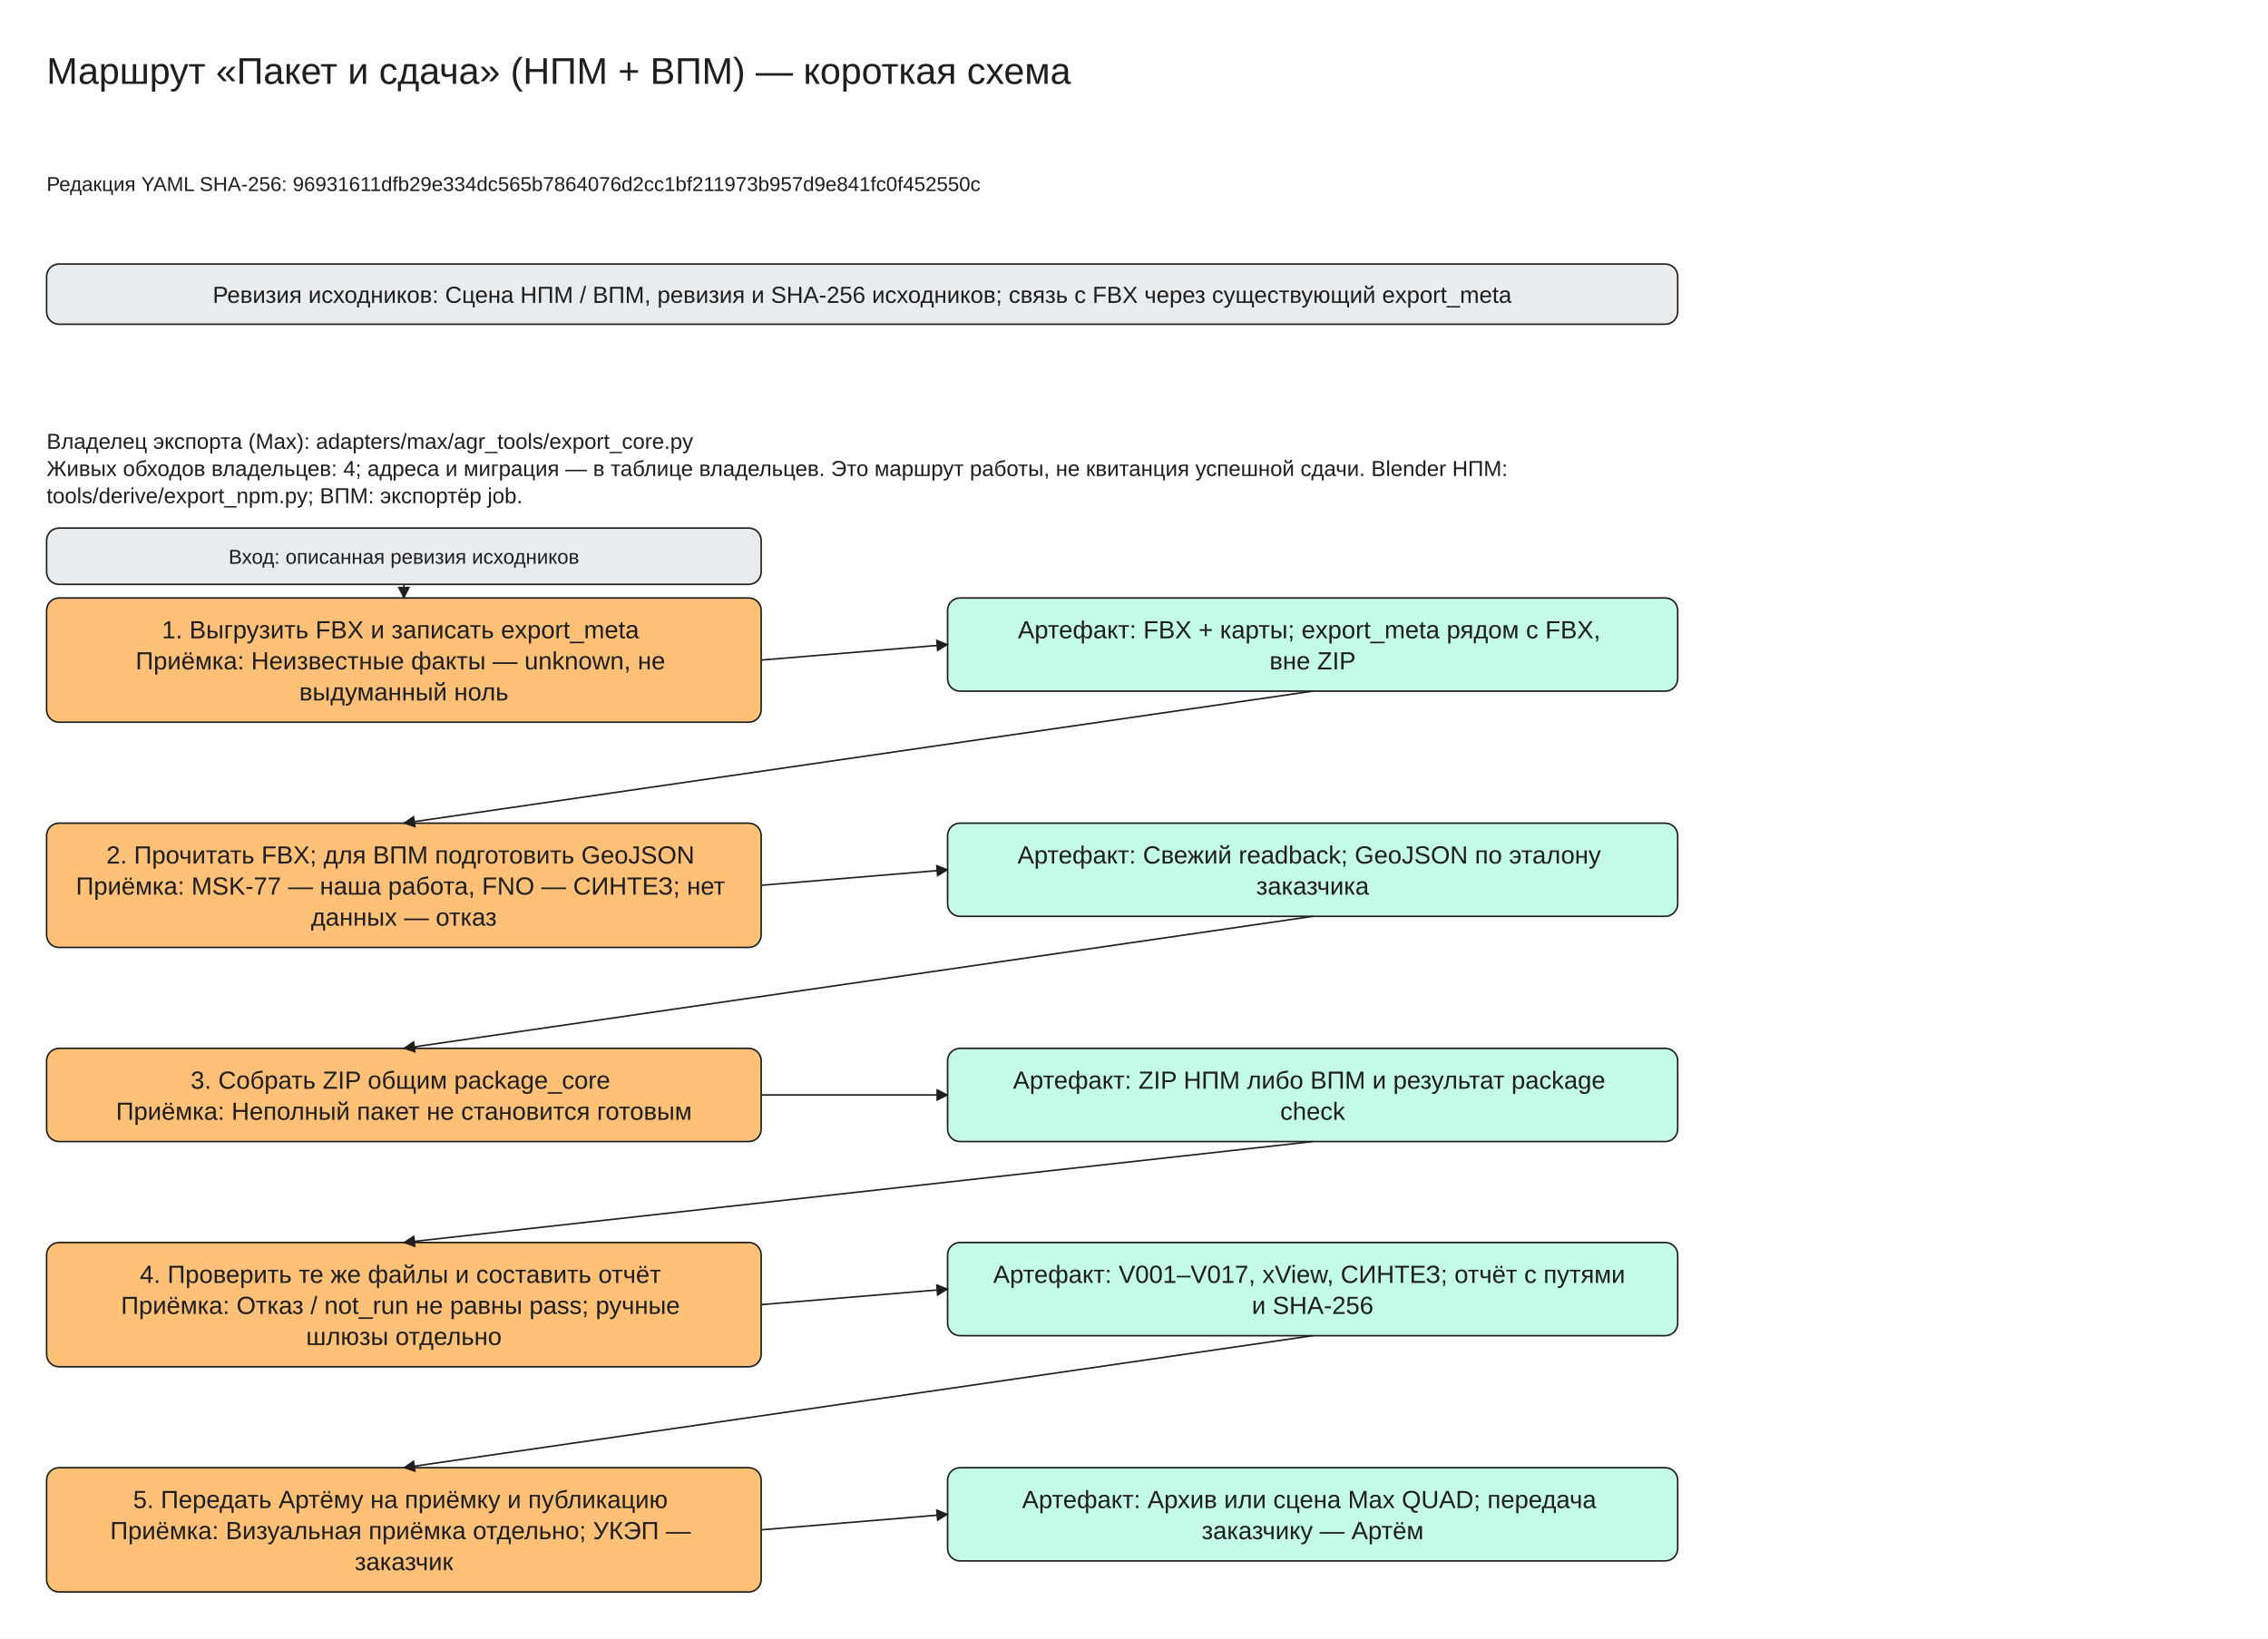
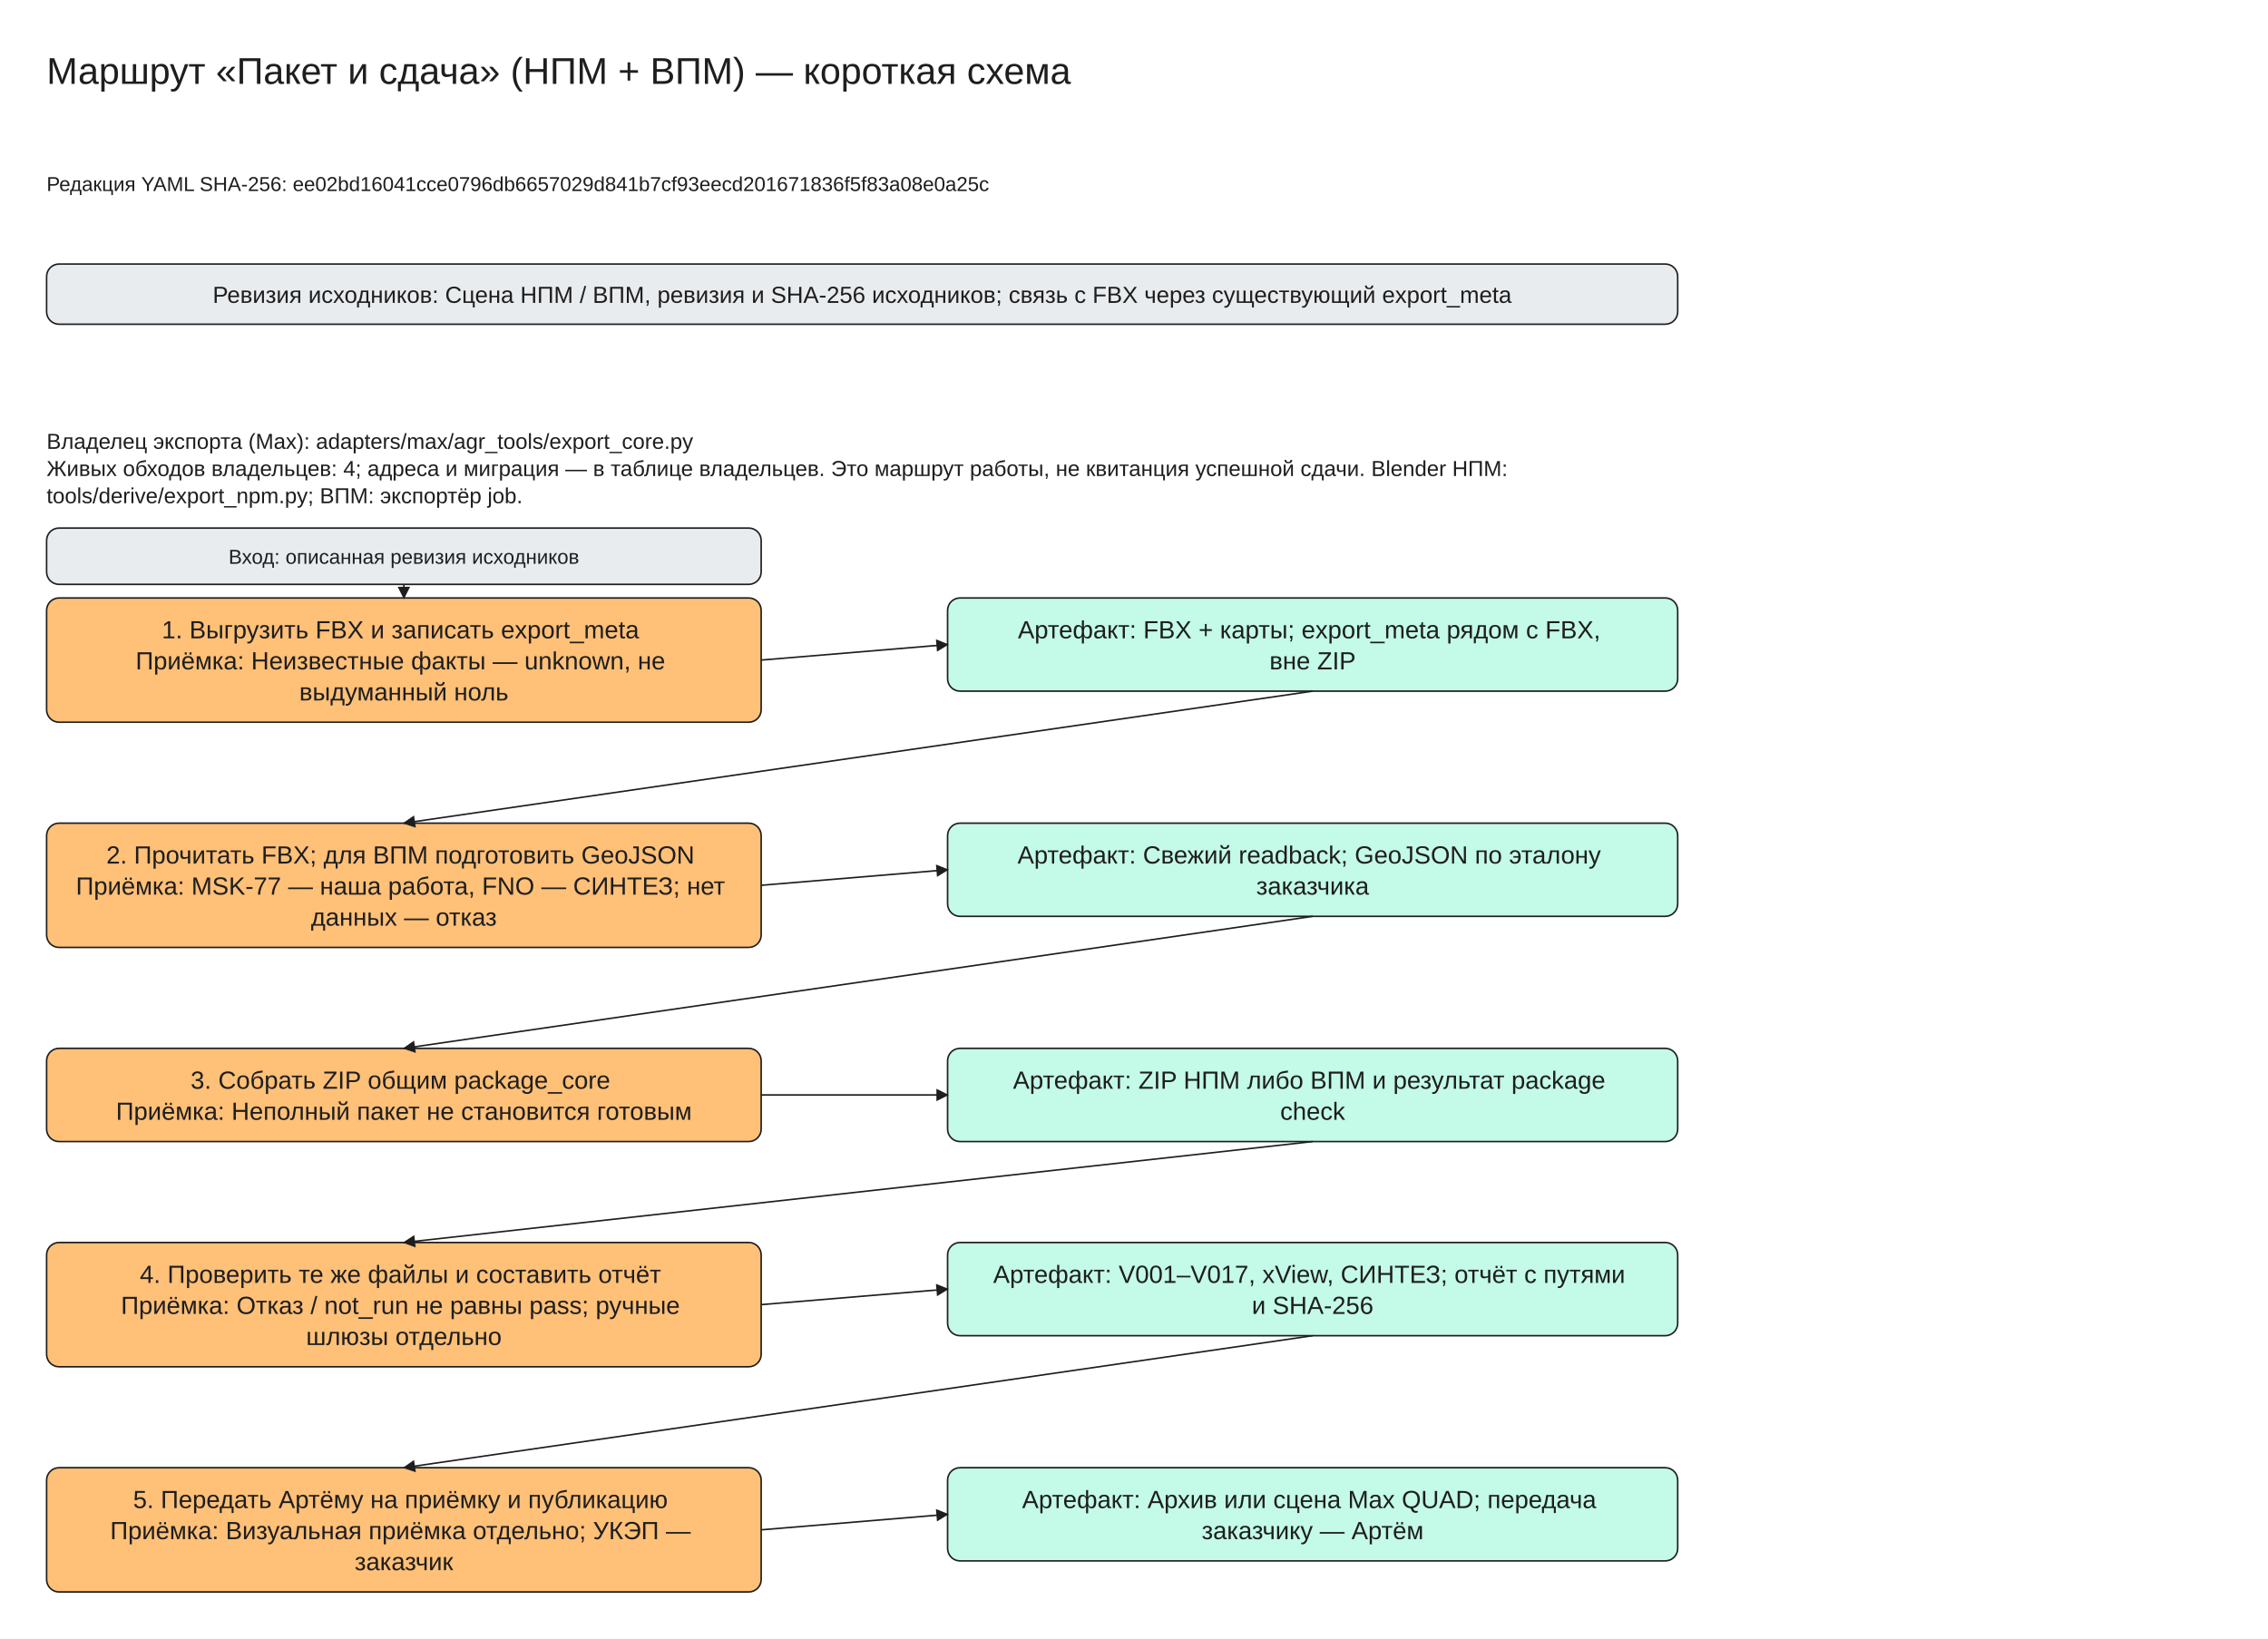
<svg xmlns="http://www.w3.org/2000/svg" viewBox="0 -30 1460 1055" width="1460" height="1055" font-family="Segoe UI, Arial, sans-serif">
  <defs>
    <marker id="arrow" viewBox="0 0 10 10" refX="9" refY="5" markerWidth="8" markerHeight="8" orient="auto-start-reverse">
      <path d="M0,0 L10,5 L0,10 z" fill="#1e1e1e" />
    </marker>
  </defs>
  <rect x="0" y="-30" width="1460" height="1055" fill="#ffffff" />
  <rect x="30" y="140" width="1050" height="38.75" rx="8" fill="#e9ecef" stroke="#1e1e1e" />
  <rect x="30" y="355" width="460" height="80.0" rx="8" fill="#ffc078" stroke="#1e1e1e" />
  <rect x="610" y="355" width="470" height="60.0" rx="8" fill="#c3fae8" stroke="#1e1e1e" />
  <rect x="30" y="310" width="460" height="36.25" rx="8" fill="#e9ecef" stroke="#1e1e1e" />
  <line x1="260.0" y1="346.25" x2="260.0" y2="355.0" stroke="#1e1e1e" marker-end="url(#arrow)" />
  <line x1="490" y1="395.0" x2="610" y2="385.0" stroke="#1e1e1e" marker-end="url(#arrow)" />
  <rect x="30" y="500.0" width="460" height="80.0" rx="8" fill="#ffc078" stroke="#1e1e1e" />
  <rect x="610" y="500.0" width="470" height="60.0" rx="8" fill="#c3fae8" stroke="#1e1e1e" />
  <line x1="845.0" y1="415.0" x2="260.0" y2="500.0" stroke="#1e1e1e" marker-end="url(#arrow)" />
  <line x1="490" y1="540.0" x2="610" y2="530.0" stroke="#1e1e1e" marker-end="url(#arrow)" />
  <rect x="30" y="645.0" width="460" height="60.0" rx="8" fill="#ffc078" stroke="#1e1e1e" />
  <rect x="610" y="645.0" width="470" height="60.0" rx="8" fill="#c3fae8" stroke="#1e1e1e" />
  <line x1="845.0" y1="560.0" x2="260.0" y2="645.0" stroke="#1e1e1e" marker-end="url(#arrow)" />
  <line x1="490" y1="675.0" x2="610" y2="675.0" stroke="#1e1e1e" marker-end="url(#arrow)" />
  <rect x="30" y="770.0" width="460" height="80.0" rx="8" fill="#ffc078" stroke="#1e1e1e" />
  <rect x="610" y="770.0" width="470" height="60.0" rx="8" fill="#c3fae8" stroke="#1e1e1e" />
  <line x1="845.0" y1="705.0" x2="260.0" y2="770.0" stroke="#1e1e1e" marker-end="url(#arrow)" />
  <line x1="490" y1="810.0" x2="610" y2="800.0" stroke="#1e1e1e" marker-end="url(#arrow)" />
  <rect x="30" y="915.0" width="460" height="80.0" rx="8" fill="#ffc078" stroke="#1e1e1e" />
  <rect x="610" y="915.0" width="470" height="60.0" rx="8" fill="#c3fae8" stroke="#1e1e1e" />
  <line x1="845.0" y1="830.0" x2="260.0" y2="915.0" stroke="#1e1e1e" marker-end="url(#arrow)" />
  <line x1="490" y1="955.0" x2="610" y2="945.0" stroke="#1e1e1e" marker-end="url(#arrow)" />
  <text x="30" y="0" font-size="24" text-anchor="start" fill="#1e1e1e">
    <tspan x="30" dy="24">Маршрут «Пакет и сдача» (НПМ + ВПМ) — короткая схема</tspan>
  </text>
  <text x="30" y="80" font-size="13" text-anchor="start" fill="#1e1e1e">
-     <tspan x="30" dy="13">Редакция YAML SHA-256: 96931611dfb29e334dc565b7864076d2cc1bf211973b957d9e841fc0f452550c</tspan>
+     <tspan x="30" dy="13">Редакция YAML SHA-256: ee02bd16041cce0796db6657029d841b7cf93eecd201671836f5f83a08e0a25c</tspan>
  </text>
  <text x="555.0" y="150.0" font-size="15" text-anchor="middle" fill="#1e1e1e">
    <tspan x="555.0" dy="15">Ревизия исходников: Сцена НПМ / ВПМ, ревизия и SHA-256 исходников; связь с FBX через существующий export_meta</tspan>
  </text>
  <text x="30" y="245" font-size="14" text-anchor="start" fill="#1e1e1e">
    <tspan x="30" dy="14">Владелец экспорта (Max): adapters/max/agr_tools/export_core.py</tspan>
    <tspan x="30" dy="17.5">Живых обходов владельцев: 4; адреса и миграция — в таблице владельцев. Это маршрут работы, не квитанция успешной сдачи. Blender НПМ:</tspan>
    <tspan x="30" dy="17.5">tools/derive/export_npm.py; ВПМ: экспортёр job.</tspan>
  </text>
  <text x="260.0" y="365.0" font-size="16" text-anchor="middle" fill="#1e1e1e">
    <tspan x="260.0" dy="16">1. Выгрузить FBX и записать export_meta</tspan>
    <tspan x="260.0" dy="20.0">Приёмка: Неизвестные факты — unknown, не</tspan>
    <tspan x="260.0" dy="20.0">выдуманный ноль</tspan>
  </text>
  <text x="845.0" y="365.0" font-size="16" text-anchor="middle" fill="#1e1e1e">
    <tspan x="845.0" dy="16">Артефакт: FBX + карты; export_meta рядом с FBX,</tspan>
    <tspan x="845.0" dy="20.0">вне ZIP</tspan>
  </text>
  <text x="260.0" y="320.0" font-size="13" text-anchor="middle" fill="#1e1e1e">
    <tspan x="260.0" dy="13">Вход: описанная ревизия исходников</tspan>
  </text>
  <text x="260.0" y="510.0" font-size="16" text-anchor="middle" fill="#1e1e1e">
    <tspan x="260.0" dy="16">2. Прочитать FBX; для ВПМ подготовить GeoJSON</tspan>
    <tspan x="260.0" dy="20.0">Приёмка: MSK-77 — наша работа, FNO — СИНТЕЗ; нет</tspan>
    <tspan x="260.0" dy="20.0">данных — отказ</tspan>
  </text>
  <text x="845.0" y="510.0" font-size="16" text-anchor="middle" fill="#1e1e1e">
    <tspan x="845.0" dy="16">Артефакт: Свежий readback; GeoJSON по эталону</tspan>
    <tspan x="845.0" dy="20.0">заказчика</tspan>
  </text>
  <text x="260.0" y="655.0" font-size="16" text-anchor="middle" fill="#1e1e1e">
    <tspan x="260.0" dy="16">3. Собрать ZIP общим package_core</tspan>
    <tspan x="260.0" dy="20.0">Приёмка: Неполный пакет не становится готовым</tspan>
  </text>
  <text x="845.0" y="655.0" font-size="16" text-anchor="middle" fill="#1e1e1e">
    <tspan x="845.0" dy="16">Артефакт: ZIP НПМ либо ВПМ и результат package</tspan>
    <tspan x="845.0" dy="20.0">check</tspan>
  </text>
  <text x="260.0" y="780.0" font-size="16" text-anchor="middle" fill="#1e1e1e">
    <tspan x="260.0" dy="16">4. Проверить те же файлы и составить отчёт</tspan>
    <tspan x="260.0" dy="20.0">Приёмка: Отказ / not_run не равны pass; ручные</tspan>
    <tspan x="260.0" dy="20.0">шлюзы отдельно</tspan>
  </text>
  <text x="845.0" y="780.0" font-size="16" text-anchor="middle" fill="#1e1e1e">
    <tspan x="845.0" dy="16">Артефакт: V001–V017, xView, СИНТЕЗ; отчёт с путями</tspan>
    <tspan x="845.0" dy="20.0">и SHA-256</tspan>
  </text>
  <text x="260.0" y="925.0" font-size="16" text-anchor="middle" fill="#1e1e1e">
    <tspan x="260.0" dy="16">5. Передать Артёму на приёмку и публикацию</tspan>
    <tspan x="260.0" dy="20.0">Приёмка: Визуальная приёмка отдельно; УКЭП —</tspan>
    <tspan x="260.0" dy="20.0">заказчик</tspan>
  </text>
  <text x="845.0" y="925.0" font-size="16" text-anchor="middle" fill="#1e1e1e">
    <tspan x="845.0" dy="16">Артефакт: Архив или сцена Max QUAD; передача</tspan>
    <tspan x="845.0" dy="20.0">заказчику — Артём</tspan>
  </text>
</svg>
